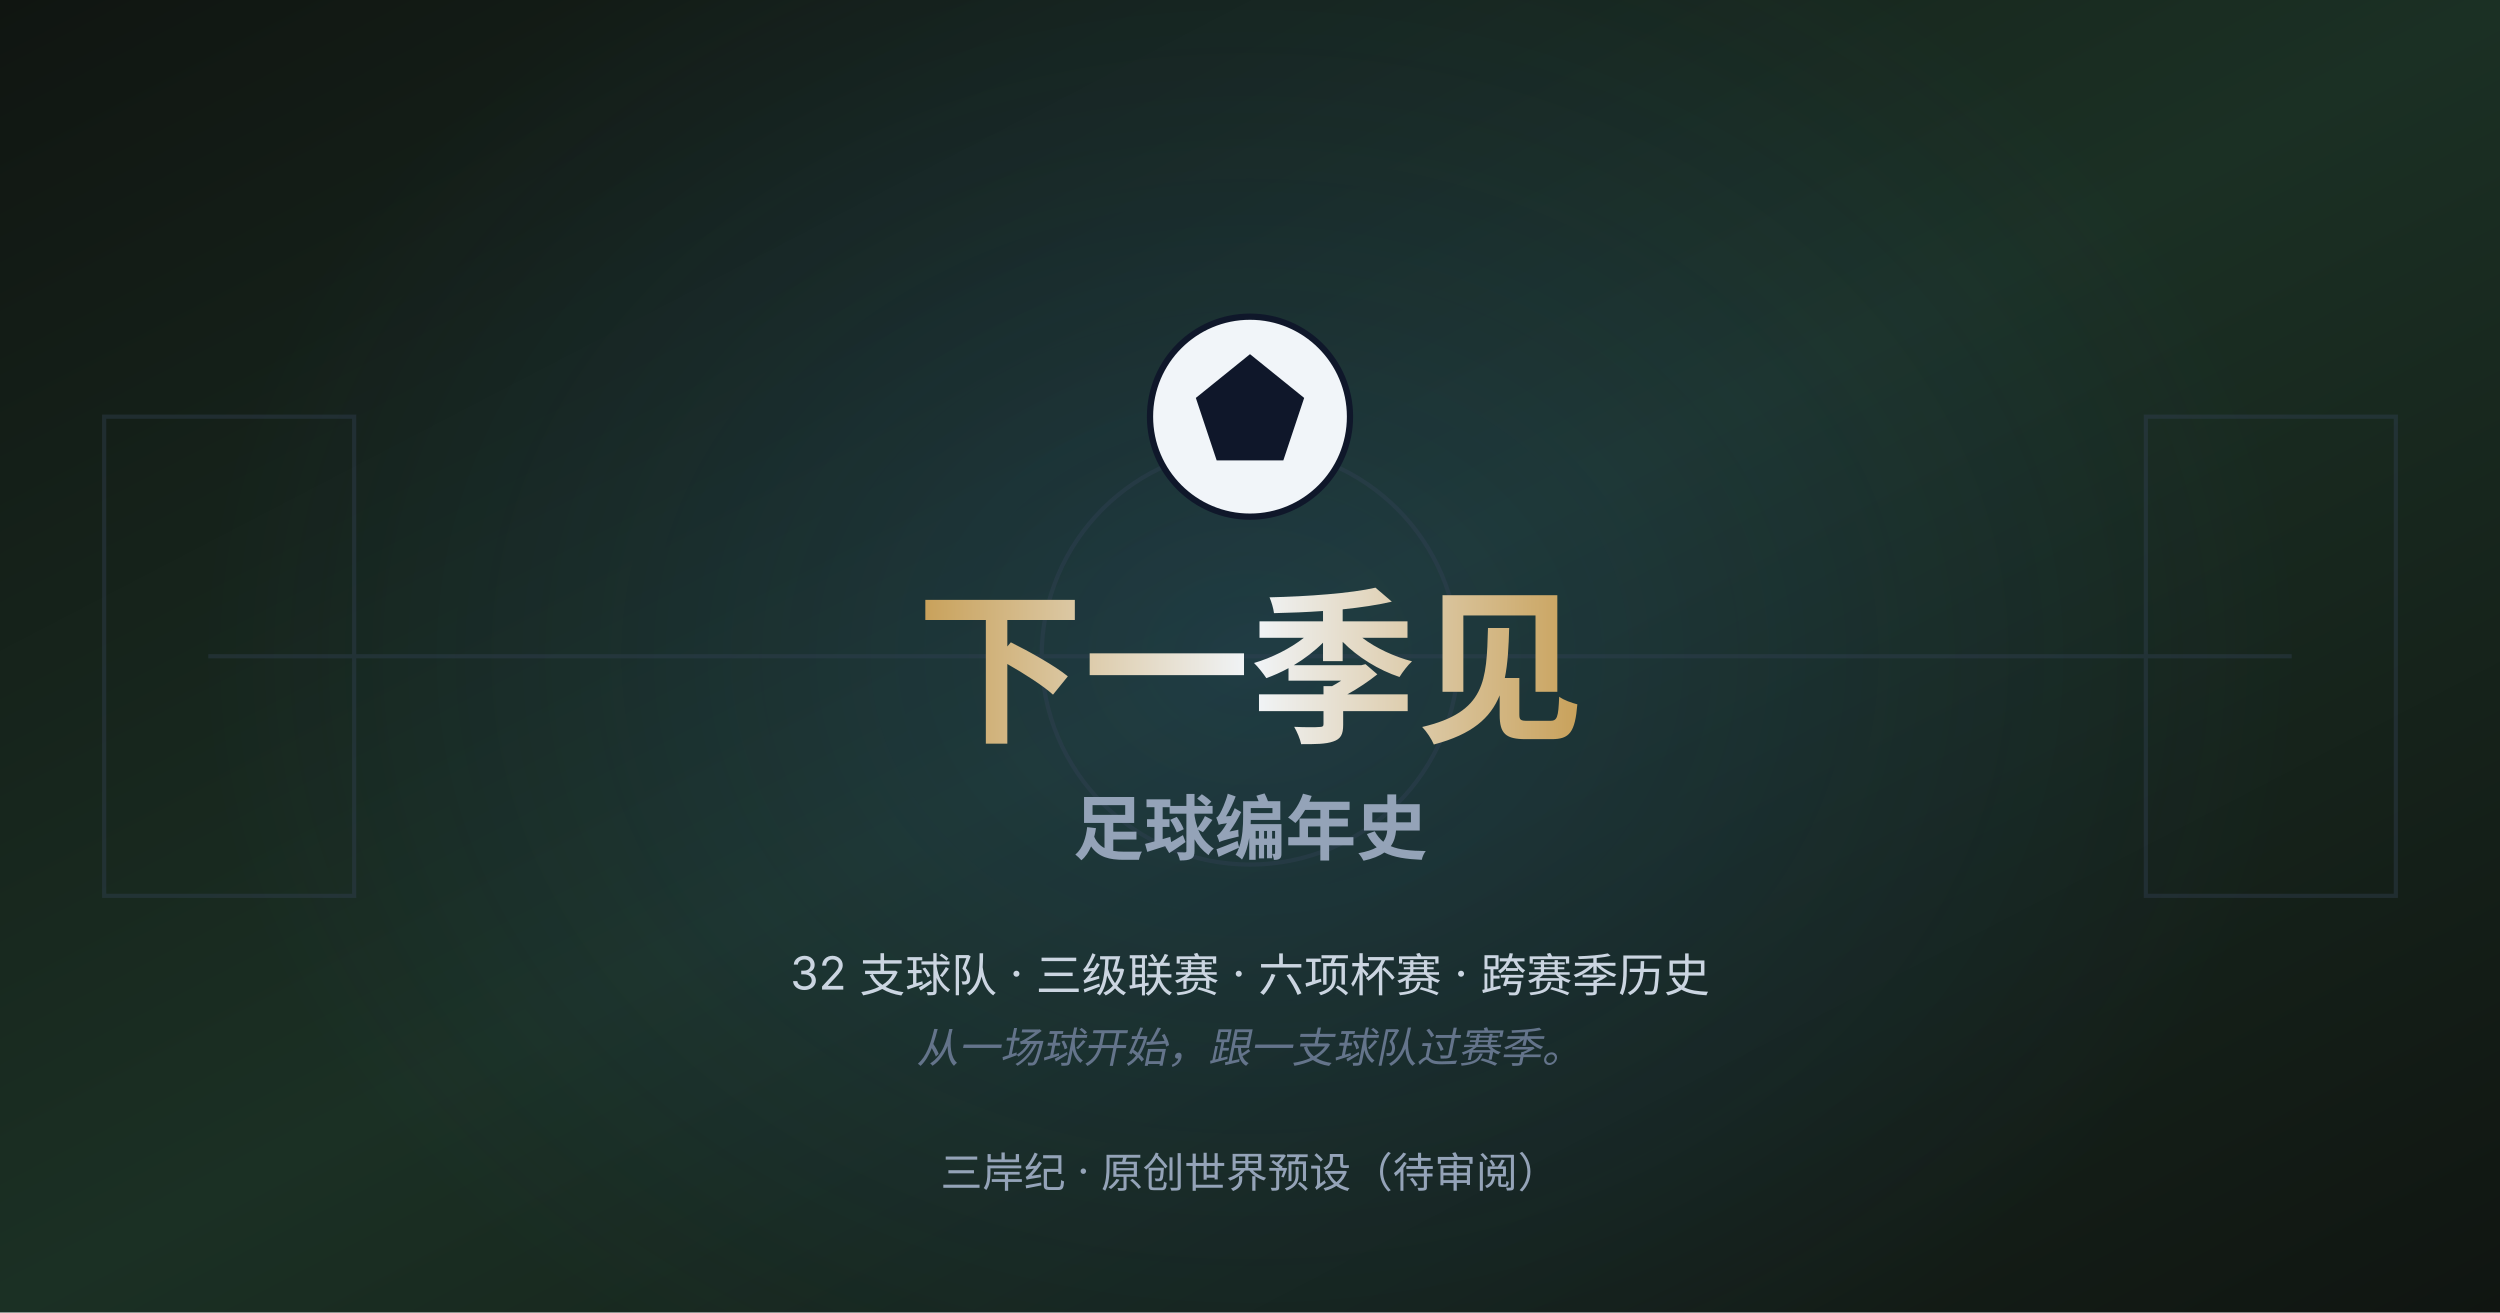
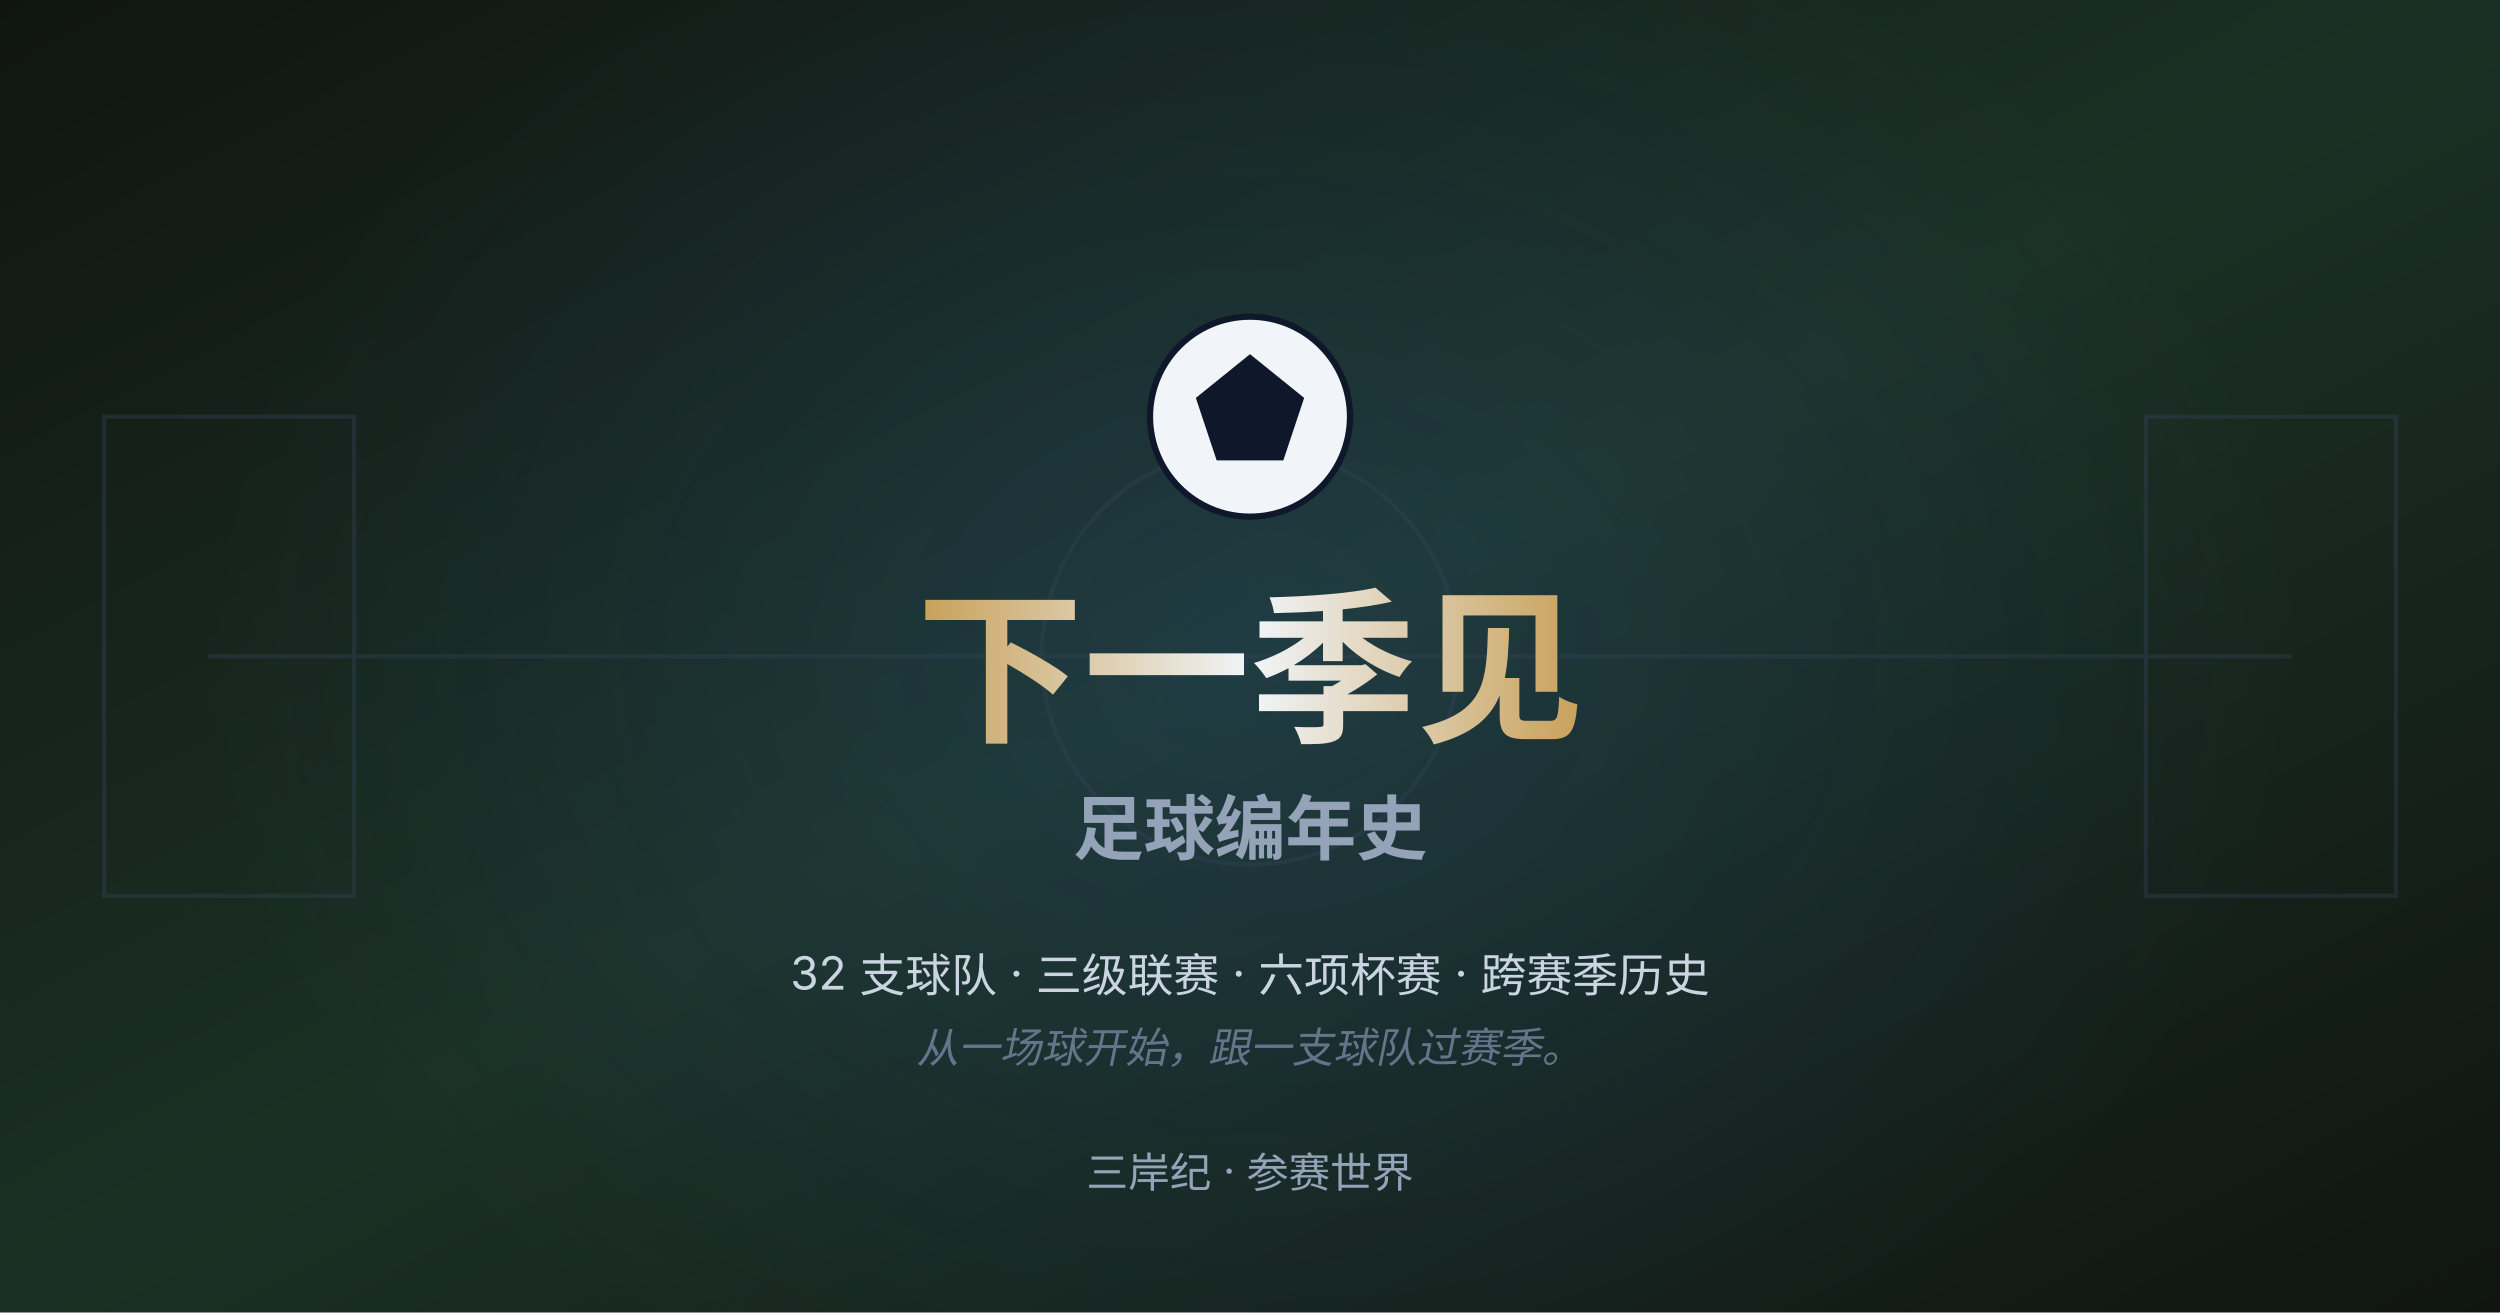
<svg xmlns="http://www.w3.org/2000/svg" viewBox="0 0 1200 630" width="1200" height="630">
  <defs>
    <linearGradient id="bg" x1="0" y1="0" x2="1" y2="1">
      <stop offset="0" stop-color="#101511" />
      <stop offset="0.5" stop-color="#1b3024" />
      <stop offset="1" stop-color="#101511" />
    </linearGradient>
    <radialGradient id="glow" cx="0.5" cy="0.5" r="0.5">
      <stop offset="0" stop-color="#3b82f6" stop-opacity="0.15" />
      <stop offset="1" stop-color="#3b82f6" stop-opacity="0" />
    </radialGradient>
    <linearGradient id="title" x1="0" y1="0" x2="1" y2="0">
      <stop offset="0" stop-color="#c9a25c" />
      <stop offset="0.5" stop-color="#f1f5f9" />
      <stop offset="1" stop-color="#c9a25c" />
    </linearGradient>
  </defs>
  <rect width="1200" height="630" fill="url(#bg)" />
  <ellipse cx="600" cy="315" rx="500" ry="400" fill="url(#glow)" />
  <g stroke="#334155" stroke-width="2" opacity="0.4" fill="none">
    <circle cx="600" cy="315" r="100" />
    <line x1="100" y1="315" x2="1100" y2="315" />
    <rect x="50" y="200" width="120" height="230" />
    <rect x="1030" y="200" width="120" height="230" />
  </g>
  <g transform="translate(600, 200)">
    <circle cx="0" cy="0" r="48" fill="#f1f5f9" stroke="#0f172a" stroke-width="3" />
    <polygon points="0,-30 26,-9 16,21 -16,21 -26,-9" fill="#0f172a" />
  </g>
  <text x="600" y="350" text-anchor="middle" font-family="-apple-system, system-ui, sans-serif" font-size="80" font-weight="900" fill="url(#title)">
    下一季见
  </text>
  <text x="600" y="410" text-anchor="middle" font-family="-apple-system, system-ui, sans-serif" font-size="34" font-weight="600" fill="#94a3b8">
    足球编年史
  </text>
  <text x="600" y="475" text-anchor="middle" font-family="-apple-system, system-ui, sans-serif" font-size="22" fill="#cbd5e1">
    32 支球队 · 三级联赛 · 六项杯赛 · 跨赛季历史
  </text>
  <text x="600" y="510" text-anchor="middle" font-family="-apple-system, system-ui, sans-serif" font-size="20" fill="#64748b" font-style="italic">
    从一场球开始，跟一支球队过赛季。
  </text>
  <text x="600" y="570" text-anchor="middle" font-family="-apple-system, system-ui, sans-serif" font-size="20" fill="#94a3b8">
-     三岸纪 · 原创世界预设（待审阅）
+     三岸纪 · 参赛世界
  </text>
</svg>
